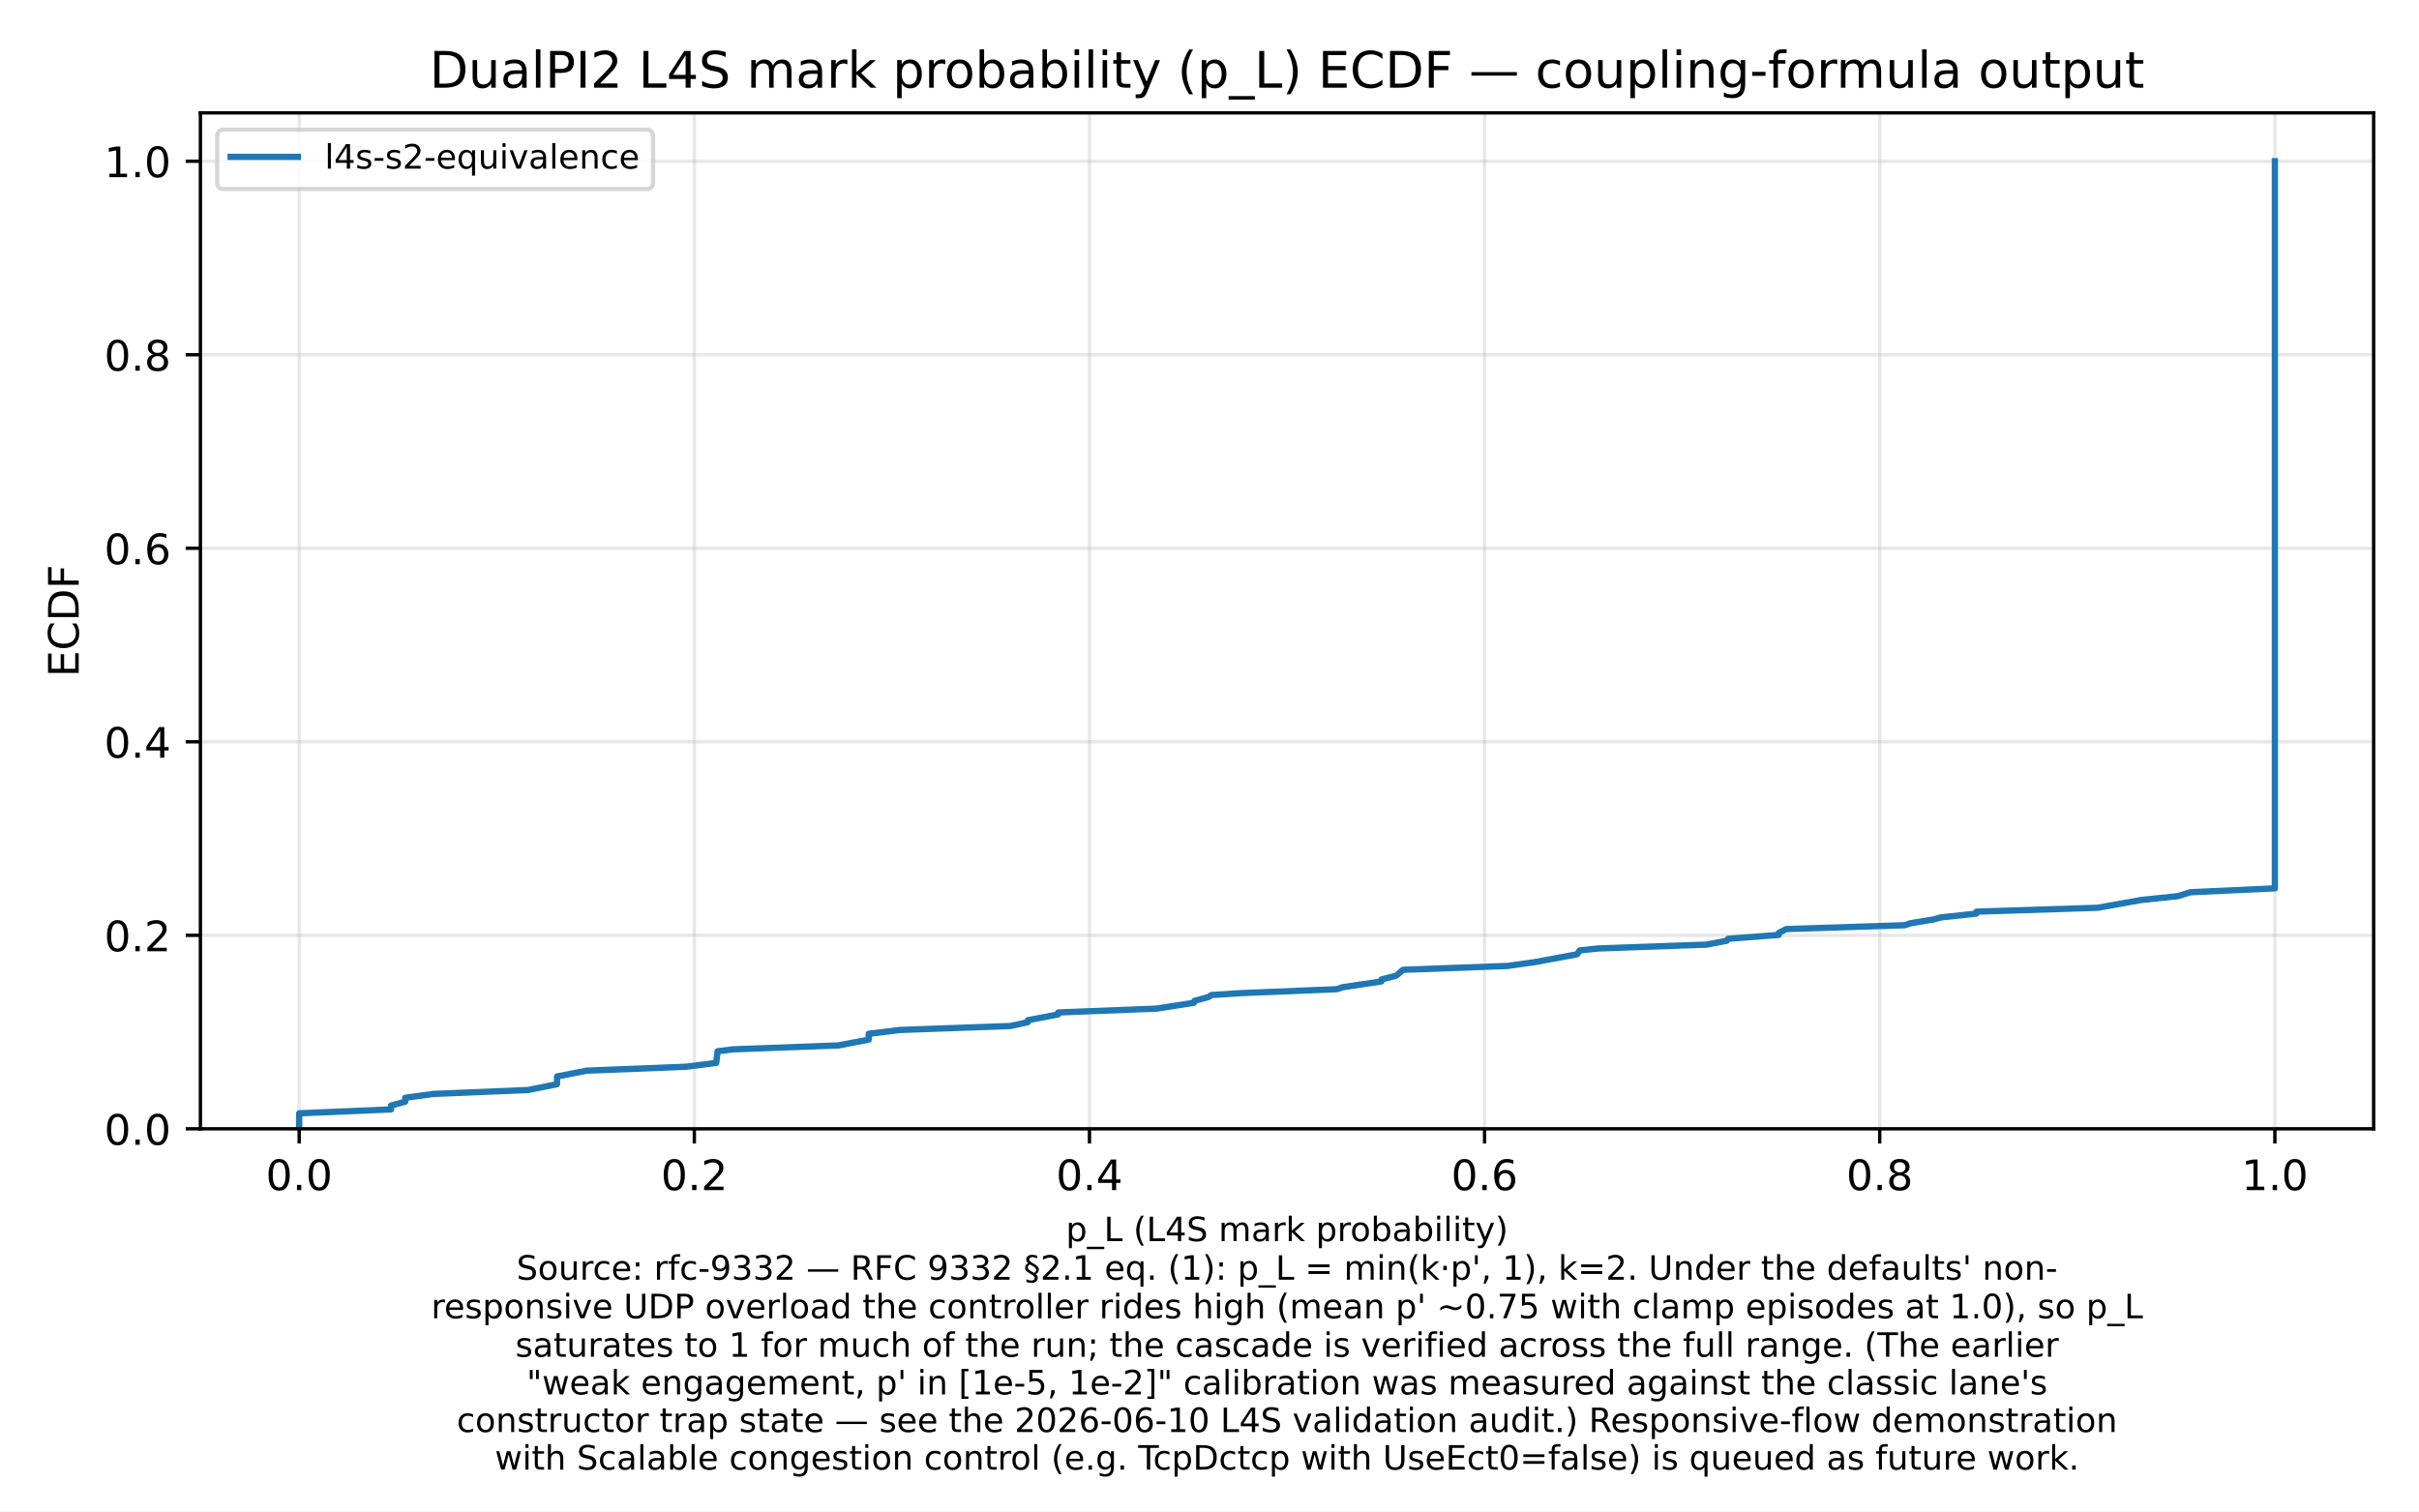
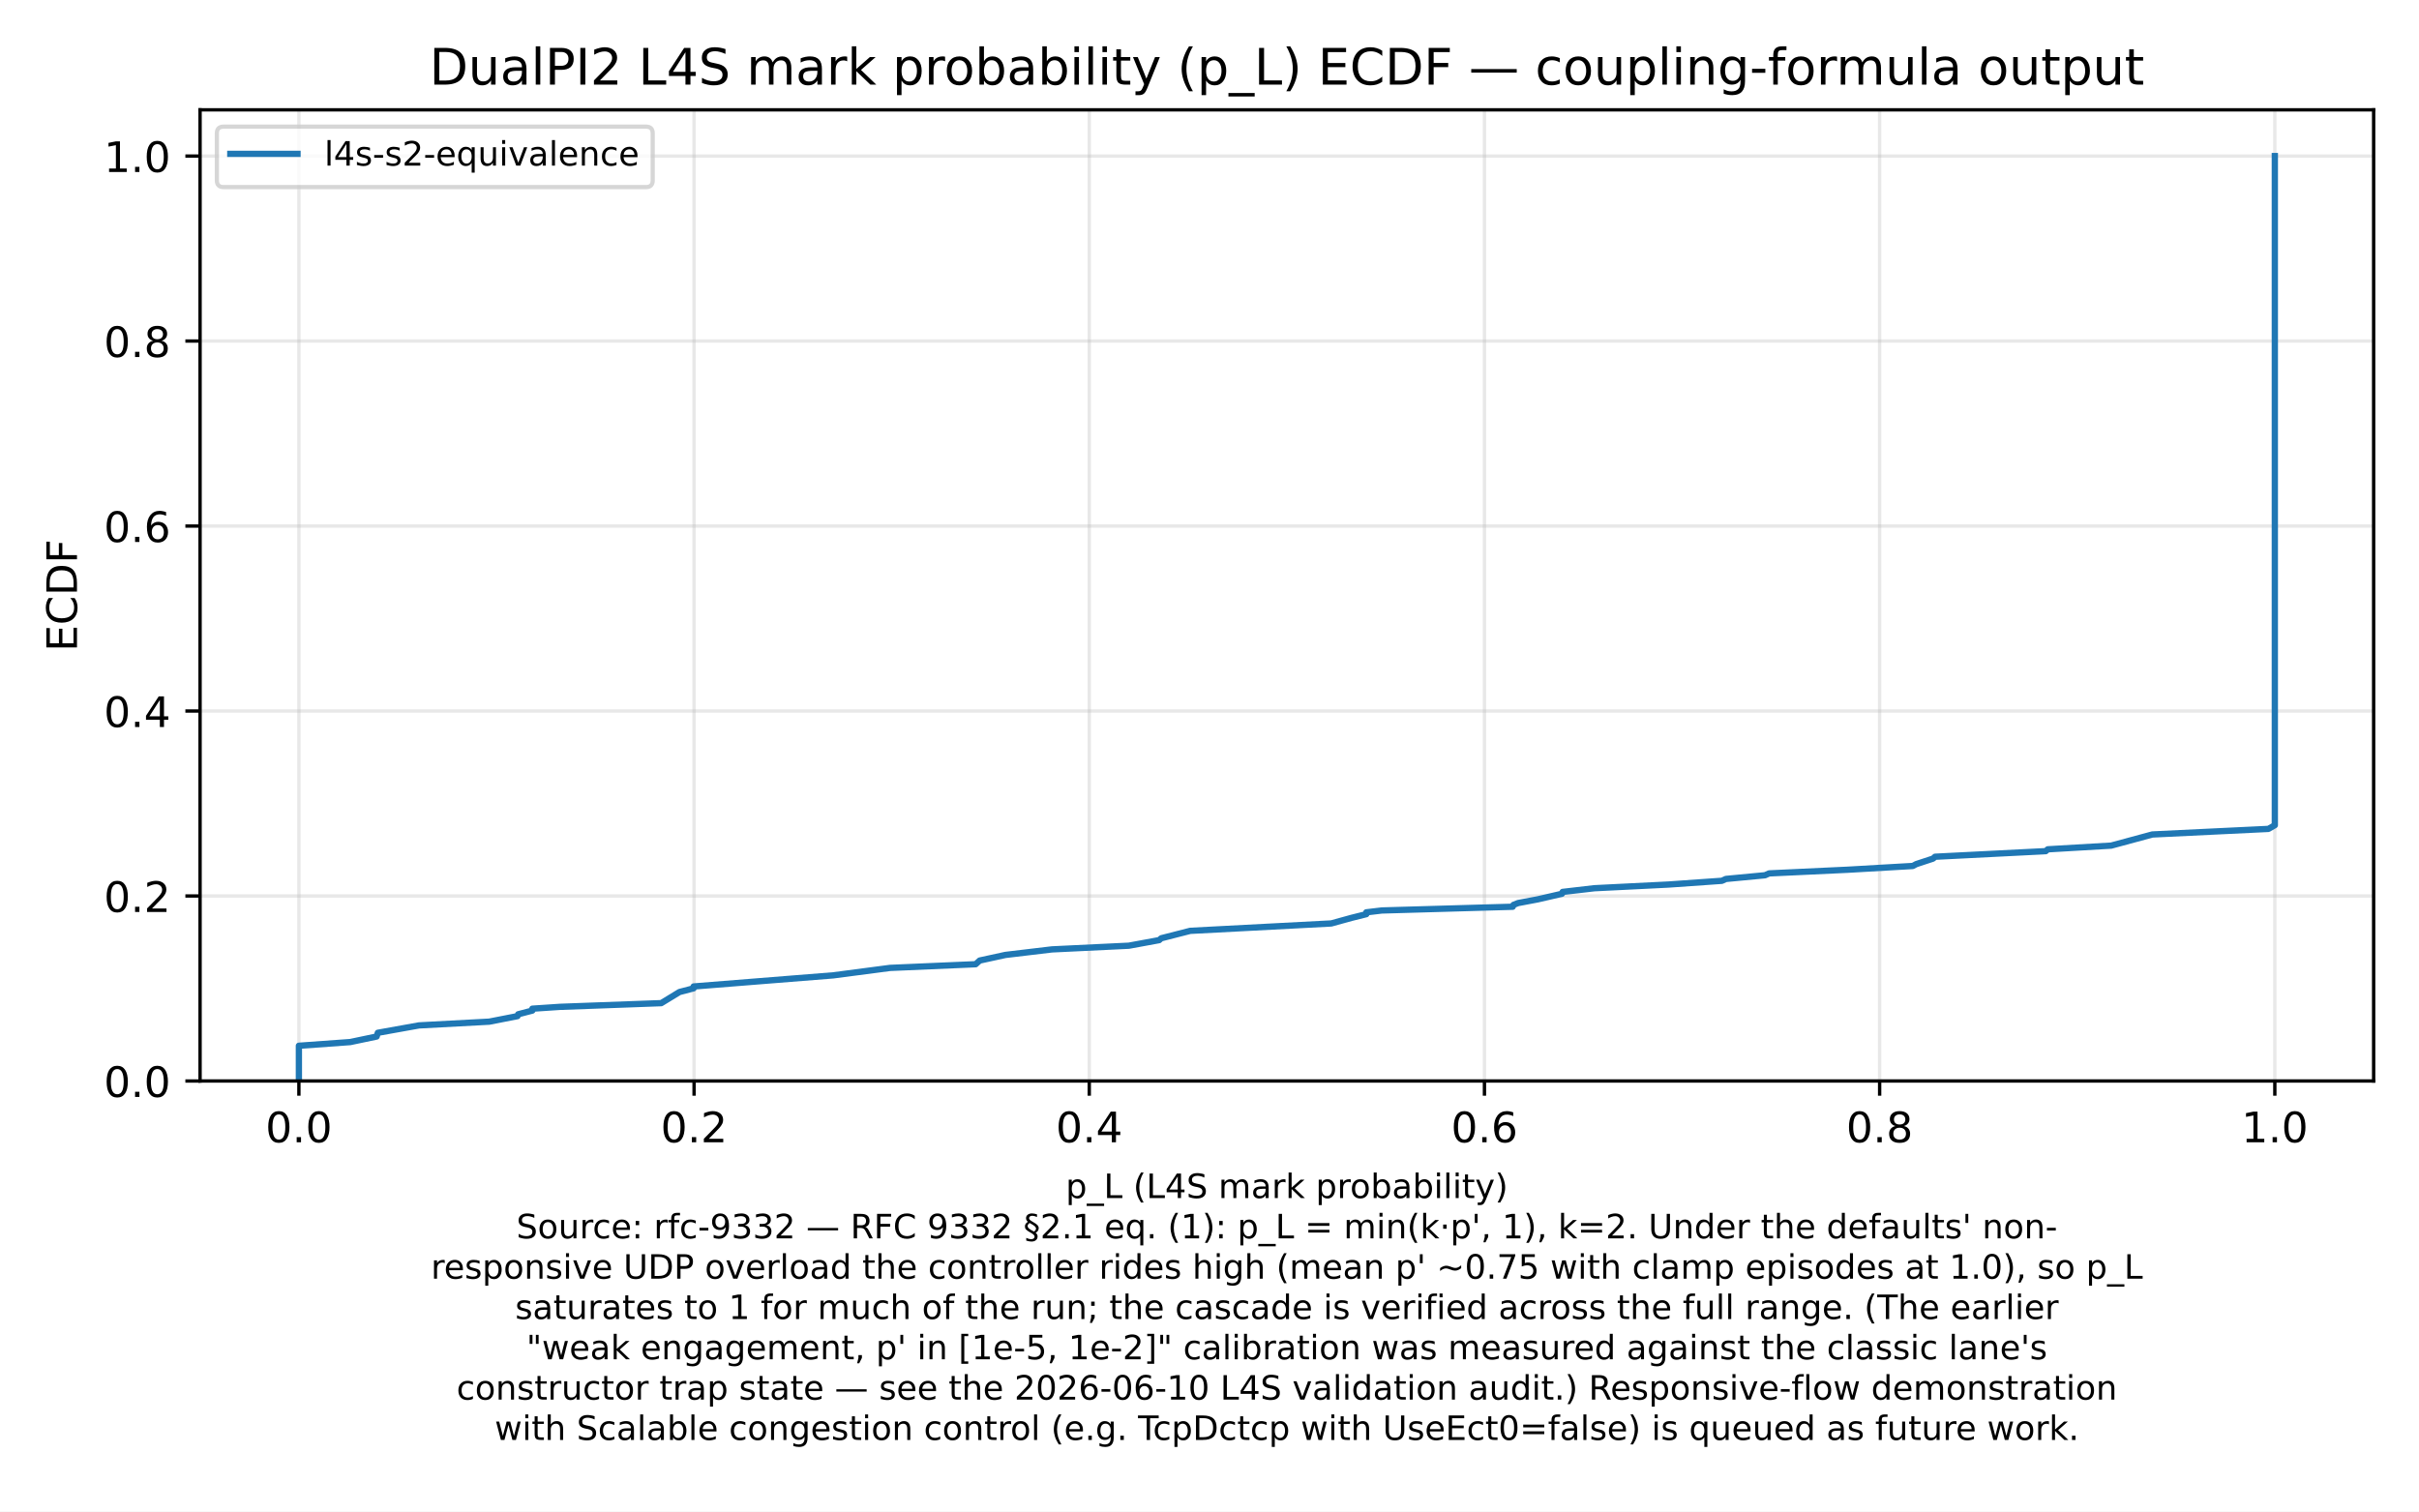
<svg xmlns="http://www.w3.org/2000/svg" xmlns:xlink="http://www.w3.org/1999/xlink" width="576pt" height="360pt" viewBox="0 0 576 360" version="1.1">
  <defs>
    <style type="text/css">*{stroke-linejoin: round; stroke-linecap: butt}</style>
  </defs>
  <g id="figure_1">
    <g id="patch_1">
      <path d="M 0 360  L 576 360  L 576 0  L 0 0  z " style="fill: #ffffff" />
    </g>
    <g id="axes_1">
      <g id="patch_2">
-         <path d="M 47.72 268.85  L 565.2 268.85  L 565.2 26.88  L 47.72 26.88  z " style="fill: #ffffff" />
+         <path d="M 47.64 257.46  L 565.2 257.46  L 565.2 26.16  L 47.64 26.16  z " style="fill: #ffffff" />
      </g>
      <g id="matplotlib.axis_1">
        <g id="xtick_1">
          <g id="line2d_1">
-             <path d="M 71.24 268.85  L 71.24 26.88  " clip-path="url(#pe46c8b54c7)" style="fill: none; stroke: #b0b0b0; stroke-opacity: 0.3; stroke-width: 0.8; stroke-linecap: square" />
+             <path d="M 71.17 257.46  L 71.17 26.16  " clip-path="url(#pfd56ac0e30)" style="fill: none; stroke: #b0b0b0; stroke-opacity: 0.3; stroke-width: 0.8; stroke-linecap: square" />
          </g>
          <g id="line2d_2">
            <defs>
              <path id="m5b792ddd3d" d="M 0 0  L 0 3.5  " style="stroke: #000000; stroke-width: 0.8" />
            </defs>
            <g>
-               <use xlink:href="#m5b792ddd3d" x="71.24" y="268.85" style="stroke: #000000; stroke-width: 0.8" />
+               <use xlink:href="#m5b792ddd3d" x="71.17" y="257.46" style="stroke: #000000; stroke-width: 0.8" />
            </g>
          </g>
          <g id="text_1">
-             <text style="font-size: 10px; font-family: 'DejaVu Sans', 'Bitstream Vera Sans', 'Computer Modern Sans Serif', 'Lucida Grande', 'Verdana', 'Geneva', 'Lucid', 'Arial', 'Helvetica', 'Avant Garde', sans-serif; text-anchor: middle" x="71.24" y="283.45" transform="rotate(-0 71.24 283.45)">0.0</text>
+             <text style="font-size: 10px; font-family: 'DejaVu Sans', 'Bitstream Vera Sans', 'Computer Modern Sans Serif', 'Lucida Grande', 'Verdana', 'Geneva', 'Lucid', 'Arial', 'Helvetica', 'Avant Garde', sans-serif; text-anchor: middle" x="71.17" y="272.06" transform="rotate(-0 71.17 272.06)">0.0</text>
          </g>
        </g>
        <g id="xtick_2">
          <g id="line2d_3">
-             <path d="M 165.33 268.85  L 165.33 26.88  " clip-path="url(#pe46c8b54c7)" style="fill: none; stroke: #b0b0b0; stroke-opacity: 0.3; stroke-width: 0.8; stroke-linecap: square" />
+             <path d="M 165.27 257.46  L 165.27 26.16  " clip-path="url(#pfd56ac0e30)" style="fill: none; stroke: #b0b0b0; stroke-opacity: 0.3; stroke-width: 0.8; stroke-linecap: square" />
          </g>
          <g id="line2d_4">
            <g>
-               <use xlink:href="#m5b792ddd3d" x="165.33" y="268.85" style="stroke: #000000; stroke-width: 0.8" />
+               <use xlink:href="#m5b792ddd3d" x="165.27" y="257.46" style="stroke: #000000; stroke-width: 0.8" />
            </g>
          </g>
          <g id="text_2">
-             <text style="font-size: 10px; font-family: 'DejaVu Sans', 'Bitstream Vera Sans', 'Computer Modern Sans Serif', 'Lucida Grande', 'Verdana', 'Geneva', 'Lucid', 'Arial', 'Helvetica', 'Avant Garde', sans-serif; text-anchor: middle" x="165.33" y="283.45" transform="rotate(-0 165.33 283.45)">0.2</text>
+             <text style="font-size: 10px; font-family: 'DejaVu Sans', 'Bitstream Vera Sans', 'Computer Modern Sans Serif', 'Lucida Grande', 'Verdana', 'Geneva', 'Lucid', 'Arial', 'Helvetica', 'Avant Garde', sans-serif; text-anchor: middle" x="165.27" y="272.06" transform="rotate(-0 165.27 272.06)">0.2</text>
          </g>
        </g>
        <g id="xtick_3">
          <g id="line2d_5">
-             <path d="M 259.42 268.85  L 259.42 26.88  " clip-path="url(#pe46c8b54c7)" style="fill: none; stroke: #b0b0b0; stroke-opacity: 0.3; stroke-width: 0.8; stroke-linecap: square" />
+             <path d="M 259.37 257.46  L 259.37 26.16  " clip-path="url(#pfd56ac0e30)" style="fill: none; stroke: #b0b0b0; stroke-opacity: 0.3; stroke-width: 0.8; stroke-linecap: square" />
          </g>
          <g id="line2d_6">
            <g>
-               <use xlink:href="#m5b792ddd3d" x="259.42" y="268.85" style="stroke: #000000; stroke-width: 0.8" />
+               <use xlink:href="#m5b792ddd3d" x="259.37" y="257.46" style="stroke: #000000; stroke-width: 0.8" />
            </g>
          </g>
          <g id="text_3">
-             <text style="font-size: 10px; font-family: 'DejaVu Sans', 'Bitstream Vera Sans', 'Computer Modern Sans Serif', 'Lucida Grande', 'Verdana', 'Geneva', 'Lucid', 'Arial', 'Helvetica', 'Avant Garde', sans-serif; text-anchor: middle" x="259.42" y="283.45" transform="rotate(-0 259.42 283.45)">0.4</text>
+             <text style="font-size: 10px; font-family: 'DejaVu Sans', 'Bitstream Vera Sans', 'Computer Modern Sans Serif', 'Lucida Grande', 'Verdana', 'Geneva', 'Lucid', 'Arial', 'Helvetica', 'Avant Garde', sans-serif; text-anchor: middle" x="259.37" y="272.06" transform="rotate(-0 259.37 272.06)">0.4</text>
          </g>
        </g>
        <g id="xtick_4">
          <g id="line2d_7">
-             <path d="M 353.50 268.85  L 353.50 26.88  " clip-path="url(#pe46c8b54c7)" style="fill: none; stroke: #b0b0b0; stroke-opacity: 0.3; stroke-width: 0.8; stroke-linecap: square" />
+             <path d="M 353.47 257.46  L 353.47 26.16  " clip-path="url(#pfd56ac0e30)" style="fill: none; stroke: #b0b0b0; stroke-opacity: 0.3; stroke-width: 0.8; stroke-linecap: square" />
          </g>
          <g id="line2d_8">
            <g>
-               <use xlink:href="#m5b792ddd3d" x="353.50" y="268.85" style="stroke: #000000; stroke-width: 0.8" />
+               <use xlink:href="#m5b792ddd3d" x="353.47" y="257.46" style="stroke: #000000; stroke-width: 0.8" />
            </g>
          </g>
          <g id="text_4">
-             <text style="font-size: 10px; font-family: 'DejaVu Sans', 'Bitstream Vera Sans', 'Computer Modern Sans Serif', 'Lucida Grande', 'Verdana', 'Geneva', 'Lucid', 'Arial', 'Helvetica', 'Avant Garde', sans-serif; text-anchor: middle" x="353.50" y="283.45" transform="rotate(-0 353.50 283.45)">0.6</text>
+             <text style="font-size: 10px; font-family: 'DejaVu Sans', 'Bitstream Vera Sans', 'Computer Modern Sans Serif', 'Lucida Grande', 'Verdana', 'Geneva', 'Lucid', 'Arial', 'Helvetica', 'Avant Garde', sans-serif; text-anchor: middle" x="353.47" y="272.06" transform="rotate(-0 353.47 272.06)">0.6</text>
          </g>
        </g>
        <g id="xtick_5">
          <g id="line2d_9">
-             <path d="M 447.59 268.85  L 447.59 26.88  " clip-path="url(#pe46c8b54c7)" style="fill: none; stroke: #b0b0b0; stroke-opacity: 0.3; stroke-width: 0.8; stroke-linecap: square" />
+             <path d="M 447.57 257.46  L 447.57 26.16  " clip-path="url(#pfd56ac0e30)" style="fill: none; stroke: #b0b0b0; stroke-opacity: 0.3; stroke-width: 0.8; stroke-linecap: square" />
          </g>
          <g id="line2d_10">
            <g>
-               <use xlink:href="#m5b792ddd3d" x="447.59" y="268.85" style="stroke: #000000; stroke-width: 0.8" />
+               <use xlink:href="#m5b792ddd3d" x="447.57" y="257.46" style="stroke: #000000; stroke-width: 0.8" />
            </g>
          </g>
          <g id="text_5">
-             <text style="font-size: 10px; font-family: 'DejaVu Sans', 'Bitstream Vera Sans', 'Computer Modern Sans Serif', 'Lucida Grande', 'Verdana', 'Geneva', 'Lucid', 'Arial', 'Helvetica', 'Avant Garde', sans-serif; text-anchor: middle" x="447.59" y="283.45" transform="rotate(-0 447.59 283.45)">0.8</text>
+             <text style="font-size: 10px; font-family: 'DejaVu Sans', 'Bitstream Vera Sans', 'Computer Modern Sans Serif', 'Lucida Grande', 'Verdana', 'Geneva', 'Lucid', 'Arial', 'Helvetica', 'Avant Garde', sans-serif; text-anchor: middle" x="447.57" y="272.06" transform="rotate(-0 447.57 272.06)">0.8</text>
          </g>
        </g>
        <g id="xtick_6">
          <g id="line2d_11">
-             <path d="M 541.68 268.85  L 541.68 26.88  " clip-path="url(#pe46c8b54c7)" style="fill: none; stroke: #b0b0b0; stroke-opacity: 0.3; stroke-width: 0.8; stroke-linecap: square" />
+             <path d="M 541.67 257.46  L 541.67 26.16  " clip-path="url(#pfd56ac0e30)" style="fill: none; stroke: #b0b0b0; stroke-opacity: 0.3; stroke-width: 0.8; stroke-linecap: square" />
          </g>
          <g id="line2d_12">
            <g>
-               <use xlink:href="#m5b792ddd3d" x="541.68" y="268.85" style="stroke: #000000; stroke-width: 0.8" />
+               <use xlink:href="#m5b792ddd3d" x="541.67" y="257.46" style="stroke: #000000; stroke-width: 0.8" />
            </g>
          </g>
          <g id="text_6">
-             <text style="font-size: 10px; font-family: 'DejaVu Sans', 'Bitstream Vera Sans', 'Computer Modern Sans Serif', 'Lucida Grande', 'Verdana', 'Geneva', 'Lucid', 'Arial', 'Helvetica', 'Avant Garde', sans-serif; text-anchor: middle" x="541.68" y="283.45" transform="rotate(-0 541.68 283.45)">1.0</text>
+             <text style="font-size: 10px; font-family: 'DejaVu Sans', 'Bitstream Vera Sans', 'Computer Modern Sans Serif', 'Lucida Grande', 'Verdana', 'Geneva', 'Lucid', 'Arial', 'Helvetica', 'Avant Garde', sans-serif; text-anchor: middle" x="541.67" y="272.06" transform="rotate(-0 541.67 272.06)">1.0</text>
          </g>
        </g>
        <g id="text_7">
-           <text style="font-size: 8px; font-family: 'DejaVu Sans', 'Bitstream Vera Sans', 'Computer Modern Sans Serif', 'Lucida Grande', 'Verdana', 'Geneva', 'Lucid', 'Arial', 'Helvetica', 'Avant Garde', sans-serif" transform="translate(253.79 295.61)">p_L (L4S mark probability)</text>
-           <text style="font-size: 8px; font-family: 'DejaVu Sans', 'Bitstream Vera Sans', 'Computer Modern Sans Serif', 'Lucida Grande', 'Verdana', 'Geneva', 'Lucid', 'Arial', 'Helvetica', 'Avant Garde', sans-serif" transform="translate(122.99 304.79)">Source: rfc-9332 — RFC 9332 §2.1 eq. (1): p_L = min(k·p', 1), k=2. Under the defaults' non-</text>
-           <text style="font-size: 8px; font-family: 'DejaVu Sans', 'Bitstream Vera Sans', 'Computer Modern Sans Serif', 'Lucida Grande', 'Verdana', 'Geneva', 'Lucid', 'Arial', 'Helvetica', 'Avant Garde', sans-serif" transform="translate(102.66 313.97)">responsive UDP overload the controller rides high (mean p' ~0.75 with clamp episodes at 1.0), so p_L</text>
-           <text style="font-size: 8px; font-family: 'DejaVu Sans', 'Bitstream Vera Sans', 'Computer Modern Sans Serif', 'Lucida Grande', 'Verdana', 'Geneva', 'Lucid', 'Arial', 'Helvetica', 'Avant Garde', sans-serif" transform="translate(122.71 323.15)">saturates to 1 for much of the run; the cascade is verified across the full range. (The earlier</text>
-           <text style="font-size: 8px; font-family: 'DejaVu Sans', 'Bitstream Vera Sans', 'Computer Modern Sans Serif', 'Lucida Grande', 'Verdana', 'Geneva', 'Lucid', 'Arial', 'Helvetica', 'Avant Garde', sans-serif" transform="translate(125.39 332.11)">"weak engagement, p' in [1e-5, 1e-2]" calibration was measured against the classic lane's</text>
-           <text style="font-size: 8px; font-family: 'DejaVu Sans', 'Bitstream Vera Sans', 'Computer Modern Sans Serif', 'Lucida Grande', 'Verdana', 'Geneva', 'Lucid', 'Arial', 'Helvetica', 'Avant Garde', sans-serif" transform="translate(108.75 341.07)">constructor trap state — see the 2026-06-10 L4S validation audit.) Responsive-flow demonstration</text>
-           <text style="font-size: 8px; font-family: 'DejaVu Sans', 'Bitstream Vera Sans', 'Computer Modern Sans Serif', 'Lucida Grande', 'Verdana', 'Geneva', 'Lucid', 'Arial', 'Helvetica', 'Avant Garde', sans-serif" transform="translate(117.83 350.02)">with Scalable congestion control (e.g. TcpDctcp with UseEct0=false) is queued as future work.</text>
+           <text style="font-size: 8px; font-family: 'DejaVu Sans', 'Bitstream Vera Sans', 'Computer Modern Sans Serif', 'Lucida Grande', 'Verdana', 'Geneva', 'Lucid', 'Arial', 'Helvetica', 'Avant Garde', sans-serif" transform="translate(253.75 285.34)">p_L (L4S mark probability)</text>
+           <text style="font-size: 8px; font-family: 'DejaVu Sans', 'Bitstream Vera Sans', 'Computer Modern Sans Serif', 'Lucida Grande', 'Verdana', 'Geneva', 'Lucid', 'Arial', 'Helvetica', 'Avant Garde', sans-serif" transform="translate(122.95 294.94)">Source: rfc-9332 — RFC 9332 §2.1 eq. (1): p_L = min(k·p', 1), k=2. Under the defaults' non-</text>
+           <text style="font-size: 8px; font-family: 'DejaVu Sans', 'Bitstream Vera Sans', 'Computer Modern Sans Serif', 'Lucida Grande', 'Verdana', 'Geneva', 'Lucid', 'Arial', 'Helvetica', 'Avant Garde', sans-serif" transform="translate(102.61 304.55)">responsive UDP overload the controller rides high (mean p' ~0.75 with clamp episodes at 1.0), so p_L</text>
+           <text style="font-size: 8px; font-family: 'DejaVu Sans', 'Bitstream Vera Sans', 'Computer Modern Sans Serif', 'Lucida Grande', 'Verdana', 'Geneva', 'Lucid', 'Arial', 'Helvetica', 'Avant Garde', sans-serif" transform="translate(122.67 314.15)">saturates to 1 for much of the run; the cascade is verified across the full range. (The earlier</text>
+           <text style="font-size: 8px; font-family: 'DejaVu Sans', 'Bitstream Vera Sans', 'Computer Modern Sans Serif', 'Lucida Grande', 'Verdana', 'Geneva', 'Lucid', 'Arial', 'Helvetica', 'Avant Garde', sans-serif" transform="translate(125.35 323.75)">"weak engagement, p' in [1e-5, 1e-2]" calibration was measured against the classic lane's</text>
+           <text style="font-size: 8px; font-family: 'DejaVu Sans', 'Bitstream Vera Sans', 'Computer Modern Sans Serif', 'Lucida Grande', 'Verdana', 'Geneva', 'Lucid', 'Arial', 'Helvetica', 'Avant Garde', sans-serif" transform="translate(108.71 333.35)">constructor trap state — see the 2026-06-10 L4S validation audit.) Responsive-flow demonstration</text>
+           <text style="font-size: 8px; font-family: 'DejaVu Sans', 'Bitstream Vera Sans', 'Computer Modern Sans Serif', 'Lucida Grande', 'Verdana', 'Geneva', 'Lucid', 'Arial', 'Helvetica', 'Avant Garde', sans-serif" transform="translate(117.79 342.95)">with Scalable congestion control (e.g. TcpDctcp with UseEct0=false) is queued as future work.</text>
        </g>
      </g>
      <g id="matplotlib.axis_2">
        <g id="ytick_1">
          <g id="line2d_13">
-             <path d="M 47.72 268.85  L 565.2 268.85  " clip-path="url(#pe46c8b54c7)" style="fill: none; stroke: #b0b0b0; stroke-opacity: 0.3; stroke-width: 0.8; stroke-linecap: square" />
+             <path d="M 47.64 257.46  L 565.2 257.46  " clip-path="url(#pfd56ac0e30)" style="fill: none; stroke: #b0b0b0; stroke-opacity: 0.3; stroke-width: 0.8; stroke-linecap: square" />
          </g>
          <g id="line2d_14">
            <defs>
              <path id="m8a6f2d3311" d="M 0 0  L -3.5 0  " style="stroke: #000000; stroke-width: 0.8" />
            </defs>
            <g>
-               <use xlink:href="#m8a6f2d3311" x="47.72" y="268.85" style="stroke: #000000; stroke-width: 0.8" />
+               <use xlink:href="#m8a6f2d3311" x="47.64" y="257.46" style="stroke: #000000; stroke-width: 0.8" />
            </g>
          </g>
          <g id="text_8">
-             <text style="font-size: 10px; font-family: 'DejaVu Sans', 'Bitstream Vera Sans', 'Computer Modern Sans Serif', 'Lucida Grande', 'Verdana', 'Geneva', 'Lucid', 'Arial', 'Helvetica', 'Avant Garde', sans-serif; text-anchor: end" x="40.72" y="272.65" transform="rotate(-0 40.72 272.65)">0.0</text>
+             <text style="font-size: 10px; font-family: 'DejaVu Sans', 'Bitstream Vera Sans', 'Computer Modern Sans Serif', 'Lucida Grande', 'Verdana', 'Geneva', 'Lucid', 'Arial', 'Helvetica', 'Avant Garde', sans-serif; text-anchor: end" x="40.64" y="261.26" transform="rotate(-0 40.64 261.26)">0.0</text>
          </g>
        </g>
        <g id="ytick_2">
          <g id="line2d_15">
-             <path d="M 47.72 222.76  L 565.2 222.76  " clip-path="url(#pe46c8b54c7)" style="fill: none; stroke: #b0b0b0; stroke-opacity: 0.3; stroke-width: 0.8; stroke-linecap: square" />
+             <path d="M 47.64 213.40  L 565.2 213.40  " clip-path="url(#pfd56ac0e30)" style="fill: none; stroke: #b0b0b0; stroke-opacity: 0.3; stroke-width: 0.8; stroke-linecap: square" />
          </g>
          <g id="line2d_16">
            <g>
-               <use xlink:href="#m8a6f2d3311" x="47.72" y="222.76" style="stroke: #000000; stroke-width: 0.8" />
+               <use xlink:href="#m8a6f2d3311" x="47.64" y="213.40" style="stroke: #000000; stroke-width: 0.8" />
            </g>
          </g>
          <g id="text_9">
-             <text style="font-size: 10px; font-family: 'DejaVu Sans', 'Bitstream Vera Sans', 'Computer Modern Sans Serif', 'Lucida Grande', 'Verdana', 'Geneva', 'Lucid', 'Arial', 'Helvetica', 'Avant Garde', sans-serif; text-anchor: end" x="40.72" y="226.56" transform="rotate(-0 40.72 226.56)">0.2</text>
+             <text style="font-size: 10px; font-family: 'DejaVu Sans', 'Bitstream Vera Sans', 'Computer Modern Sans Serif', 'Lucida Grande', 'Verdana', 'Geneva', 'Lucid', 'Arial', 'Helvetica', 'Avant Garde', sans-serif; text-anchor: end" x="40.64" y="217.20" transform="rotate(-0 40.64 217.20)">0.2</text>
          </g>
        </g>
        <g id="ytick_3">
          <g id="line2d_17">
-             <path d="M 47.72 176.67  L 565.2 176.67  " clip-path="url(#pe46c8b54c7)" style="fill: none; stroke: #b0b0b0; stroke-opacity: 0.3; stroke-width: 0.8; stroke-linecap: square" />
+             <path d="M 47.64 169.35  L 565.2 169.35  " clip-path="url(#pfd56ac0e30)" style="fill: none; stroke: #b0b0b0; stroke-opacity: 0.3; stroke-width: 0.8; stroke-linecap: square" />
          </g>
          <g id="line2d_18">
            <g>
-               <use xlink:href="#m8a6f2d3311" x="47.72" y="176.67" style="stroke: #000000; stroke-width: 0.8" />
+               <use xlink:href="#m8a6f2d3311" x="47.64" y="169.35" style="stroke: #000000; stroke-width: 0.8" />
            </g>
          </g>
          <g id="text_10">
-             <text style="font-size: 10px; font-family: 'DejaVu Sans', 'Bitstream Vera Sans', 'Computer Modern Sans Serif', 'Lucida Grande', 'Verdana', 'Geneva', 'Lucid', 'Arial', 'Helvetica', 'Avant Garde', sans-serif; text-anchor: end" x="40.72" y="180.47" transform="rotate(-0 40.72 180.47)">0.4</text>
+             <text style="font-size: 10px; font-family: 'DejaVu Sans', 'Bitstream Vera Sans', 'Computer Modern Sans Serif', 'Lucida Grande', 'Verdana', 'Geneva', 'Lucid', 'Arial', 'Helvetica', 'Avant Garde', sans-serif; text-anchor: end" x="40.64" y="173.15" transform="rotate(-0 40.64 173.15)">0.4</text>
          </g>
        </g>
        <g id="ytick_4">
          <g id="line2d_19">
-             <path d="M 47.72 130.58  L 565.2 130.58  " clip-path="url(#pe46c8b54c7)" style="fill: none; stroke: #b0b0b0; stroke-opacity: 0.3; stroke-width: 0.8; stroke-linecap: square" />
+             <path d="M 47.64 125.29  L 565.2 125.29  " clip-path="url(#pfd56ac0e30)" style="fill: none; stroke: #b0b0b0; stroke-opacity: 0.3; stroke-width: 0.8; stroke-linecap: square" />
          </g>
          <g id="line2d_20">
            <g>
-               <use xlink:href="#m8a6f2d3311" x="47.72" y="130.58" style="stroke: #000000; stroke-width: 0.8" />
+               <use xlink:href="#m8a6f2d3311" x="47.64" y="125.29" style="stroke: #000000; stroke-width: 0.8" />
            </g>
          </g>
          <g id="text_11">
-             <text style="font-size: 10px; font-family: 'DejaVu Sans', 'Bitstream Vera Sans', 'Computer Modern Sans Serif', 'Lucida Grande', 'Verdana', 'Geneva', 'Lucid', 'Arial', 'Helvetica', 'Avant Garde', sans-serif; text-anchor: end" x="40.72" y="134.38" transform="rotate(-0 40.72 134.38)">0.6</text>
+             <text style="font-size: 10px; font-family: 'DejaVu Sans', 'Bitstream Vera Sans', 'Computer Modern Sans Serif', 'Lucida Grande', 'Verdana', 'Geneva', 'Lucid', 'Arial', 'Helvetica', 'Avant Garde', sans-serif; text-anchor: end" x="40.64" y="129.09" transform="rotate(-0 40.64 129.09)">0.6</text>
          </g>
        </g>
        <g id="ytick_5">
          <g id="line2d_21">
-             <path d="M 47.72 84.49  L 565.2 84.49  " clip-path="url(#pe46c8b54c7)" style="fill: none; stroke: #b0b0b0; stroke-opacity: 0.3; stroke-width: 0.8; stroke-linecap: square" />
+             <path d="M 47.64 81.23  L 565.2 81.23  " clip-path="url(#pfd56ac0e30)" style="fill: none; stroke: #b0b0b0; stroke-opacity: 0.3; stroke-width: 0.8; stroke-linecap: square" />
          </g>
          <g id="line2d_22">
            <g>
-               <use xlink:href="#m8a6f2d3311" x="47.72" y="84.49" style="stroke: #000000; stroke-width: 0.8" />
+               <use xlink:href="#m8a6f2d3311" x="47.64" y="81.23" style="stroke: #000000; stroke-width: 0.8" />
            </g>
          </g>
          <g id="text_12">
-             <text style="font-size: 10px; font-family: 'DejaVu Sans', 'Bitstream Vera Sans', 'Computer Modern Sans Serif', 'Lucida Grande', 'Verdana', 'Geneva', 'Lucid', 'Arial', 'Helvetica', 'Avant Garde', sans-serif; text-anchor: end" x="40.72" y="88.29" transform="rotate(-0 40.72 88.29)">0.8</text>
+             <text style="font-size: 10px; font-family: 'DejaVu Sans', 'Bitstream Vera Sans', 'Computer Modern Sans Serif', 'Lucida Grande', 'Verdana', 'Geneva', 'Lucid', 'Arial', 'Helvetica', 'Avant Garde', sans-serif; text-anchor: end" x="40.64" y="85.03" transform="rotate(-0 40.64 85.03)">0.8</text>
          </g>
        </g>
        <g id="ytick_6">
          <g id="line2d_23">
-             <path d="M 47.72 38.40  L 565.2 38.40  " clip-path="url(#pe46c8b54c7)" style="fill: none; stroke: #b0b0b0; stroke-opacity: 0.3; stroke-width: 0.8; stroke-linecap: square" />
+             <path d="M 47.64 37.17  L 565.2 37.17  " clip-path="url(#pfd56ac0e30)" style="fill: none; stroke: #b0b0b0; stroke-opacity: 0.3; stroke-width: 0.8; stroke-linecap: square" />
          </g>
          <g id="line2d_24">
            <g>
-               <use xlink:href="#m8a6f2d3311" x="47.72" y="38.40" style="stroke: #000000; stroke-width: 0.8" />
+               <use xlink:href="#m8a6f2d3311" x="47.64" y="37.17" style="stroke: #000000; stroke-width: 0.8" />
            </g>
          </g>
          <g id="text_13">
-             <text style="font-size: 10px; font-family: 'DejaVu Sans', 'Bitstream Vera Sans', 'Computer Modern Sans Serif', 'Lucida Grande', 'Verdana', 'Geneva', 'Lucid', 'Arial', 'Helvetica', 'Avant Garde', sans-serif; text-anchor: end" x="40.72" y="42.20" transform="rotate(-0 40.72 42.20)">1.0</text>
+             <text style="font-size: 10px; font-family: 'DejaVu Sans', 'Bitstream Vera Sans', 'Computer Modern Sans Serif', 'Lucida Grande', 'Verdana', 'Geneva', 'Lucid', 'Arial', 'Helvetica', 'Avant Garde', sans-serif; text-anchor: end" x="40.64" y="40.97" transform="rotate(-0 40.64 40.97)">1.0</text>
          </g>
        </g>
        <g id="text_14">
-           <text style="font-size: 10px; font-family: 'DejaVu Sans', 'Bitstream Vera Sans', 'Computer Modern Sans Serif', 'Lucida Grande', 'Verdana', 'Geneva', 'Lucid', 'Arial', 'Helvetica', 'Avant Garde', sans-serif; text-anchor: middle" x="18.74" y="147.87" transform="rotate(-90 18.74 147.87)">ECDF</text>
+           <text style="font-size: 10px; font-family: 'DejaVu Sans', 'Bitstream Vera Sans', 'Computer Modern Sans Serif', 'Lucida Grande', 'Verdana', 'Geneva', 'Lucid', 'Arial', 'Helvetica', 'Avant Garde', sans-serif; text-anchor: middle" x="18.33" y="141.81" transform="rotate(-90 18.33 141.81)">ECDF</text>
        </g>
      </g>
      <g id="line2d_25">
-         <path d="M 71.24 268.39  L 71.24 265.16  L 93.11 264.23  L 93.12 263.31  L 96.49 262.39  L 96.49 261.46  L 103.23 260.54  L 125.72 259.61  L 132.63 258.23  L 132.64 256.38  L 139.70 255.00  L 163.31 254.07  L 170.54 253.15  L 170.87 250.38  L 174.56 249.92  L 199.63 248.99  L 206.85 247.61  L 206.85 246.22  L 214.39 245.30  L 240.59 244.37  L 244.76 243.45  L 244.76 242.99  L 251.98 241.60  L 251.99 241.14  L 275.45 240.22  L 284.28 238.83  L 284.44 238.37  L 287.81 237.45  L 288.45 236.98  L 295.83 236.52  L 318.33 235.60  L 319.62 235.14  L 328.93 233.75  L 328.93 233.29  L 332.47 232.37  L 334.07 230.98  L 358.97 230.06  L 365.56 229.13  L 375.52 227.29  L 376.16 226.36  L 380.49 225.90  L 406.35 224.98  L 411.18 224.05  L 411.49 223.59  L 423.55 222.67  L 423.55 222.21  L 425.30 221.28  L 453.58 220.36  L 454.87 219.90  L 460.49 218.97  L 462.09 218.51  L 470.60 217.59  L 470.61 217.13  L 499.52 216.20  L 509.80 214.36  L 518.64 213.43  L 521.53 212.51  L 541.68 211.58  L 541.68 38.40  L 541.68 38.40  " clip-path="url(#pe46c8b54c7)" style="fill: none; stroke: #1f77b4; stroke-width: 1.5; stroke-linecap: square" />
+         <path d="M 71.17 257.02  L 71.17 249.07  L 83.39 248.19  L 89.68 246.87  L 89.97 245.98  L 99.77 244.22  L 116.48 243.33  L 123.23 242.01  L 123.39 241.57  L 126.76 240.69  L 126.76 240.24  L 133.35 239.80  L 157.45 238.92  L 161.79 236.27  L 165.16 235.39  L 165.16 234.95  L 198.42 232.30  L 211.91 230.53  L 232.32 229.65  L 233.29 228.77  L 239.39 227.44  L 250.47 226.12  L 268.79 225.24  L 276.02 223.91  L 276.50 223.47  L 283.41 221.70  L 316.99 219.94  L 321.81 218.61  L 325.34 217.73  L 325.34 217.29  L 329.04 216.85  L 360.20 215.96  L 360.37 215.52  L 361.49 215.08  L 366.15 214.20  L 371.93 212.87  L 372.09 212.43  L 379.64 211.55  L 397.32 210.67  L 410.01 209.78  L 410.97 209.34  L 420.28 208.46  L 421.25 208.02  L 440.05 207.14  L 455.47 206.25  L 456.28 205.81  L 460.29 204.49  L 460.77 204.05  L 487.12 202.72  L 487.61 202.28  L 502.70 201.40  L 512.50 198.75  L 540.14 197.42  L 541.67 196.54  L 541.67 37.17  L 541.67 37.17  " clip-path="url(#pfd56ac0e30)" style="fill: none; stroke: #1f77b4; stroke-width: 1.5; stroke-linecap: square" />
      </g>
      <g id="patch_3">
-         <path d="M 47.72 268.85  L 47.72 26.88  " style="fill: none; stroke: #000000; stroke-width: 0.8; stroke-linejoin: miter; stroke-linecap: square" />
+         <path d="M 47.64 257.46  L 47.64 26.16  " style="fill: none; stroke: #000000; stroke-width: 0.8; stroke-linejoin: miter; stroke-linecap: square" />
      </g>
      <g id="patch_4">
-         <path d="M 565.2 268.85  L 565.2 26.88  " style="fill: none; stroke: #000000; stroke-width: 0.8; stroke-linejoin: miter; stroke-linecap: square" />
+         <path d="M 565.2 257.46  L 565.2 26.16  " style="fill: none; stroke: #000000; stroke-width: 0.8; stroke-linejoin: miter; stroke-linecap: square" />
      </g>
      <g id="patch_5">
-         <path d="M 47.72 268.85  L 565.2 268.85  " style="fill: none; stroke: #000000; stroke-width: 0.8; stroke-linejoin: miter; stroke-linecap: square" />
+         <path d="M 47.64 257.46  L 565.2 257.46  " style="fill: none; stroke: #000000; stroke-width: 0.8; stroke-linejoin: miter; stroke-linecap: square" />
      </g>
      <g id="patch_6">
-         <path d="M 47.72 26.88  L 565.2 26.88  " style="fill: none; stroke: #000000; stroke-width: 0.8; stroke-linejoin: miter; stroke-linecap: square" />
+         <path d="M 47.64 26.16  L 565.2 26.16  " style="fill: none; stroke: #000000; stroke-width: 0.8; stroke-linejoin: miter; stroke-linecap: square" />
      </g>
      <g id="text_15">
-         <text style="font-size: 12px; font-family: 'DejaVu Sans', 'Bitstream Vera Sans', 'Computer Modern Sans Serif', 'Lucida Grande', 'Verdana', 'Geneva', 'Lucid', 'Arial', 'Helvetica', 'Avant Garde', sans-serif; text-anchor: middle" x="306.46" y="20.88" transform="rotate(-0 306.46 20.88)">DualPI2 L4S mark probability (p_L) ECDF — coupling-formula output</text>
+         <text style="font-size: 12px; font-family: 'DejaVu Sans', 'Bitstream Vera Sans', 'Computer Modern Sans Serif', 'Lucida Grande', 'Verdana', 'Geneva', 'Lucid', 'Arial', 'Helvetica', 'Avant Garde', sans-serif; text-anchor: middle" x="306.42" y="20.16" transform="rotate(-0 306.42 20.16)">DualPI2 L4S mark probability (p_L) ECDF — coupling-formula output</text>
      </g>
      <g id="legend_1">
        <g id="patch_7">
-           <path d="M 53.32 45.02  L 153.90 45.02  Q 155.50 45.02 155.50 43.42  L 155.50 32.48  Q 155.50 30.88 153.90 30.88  L 53.32 30.88  Q 51.72 30.88 51.72 32.48  L 51.72 43.42  Q 51.72 45.02 53.32 45.02  z " style="fill: #ffffff; opacity: 0.8; stroke: #cccccc; stroke-linejoin: miter" />
+           <path d="M 53.24 44.56  L 153.82 44.56  Q 155.42 44.56 155.42 42.96  L 155.42 31.76  Q 155.42 30.16 153.82 30.16  L 53.24 30.16  Q 51.64 30.16 51.64 31.76  L 51.64 42.96  Q 51.64 44.56 53.24 44.56  z " style="fill: #ffffff; opacity: 0.8; stroke: #cccccc; stroke-linejoin: miter" />
        </g>
        <g id="line2d_26">
-           <path d="M 54.92 37.36  L 62.92 37.36  L 70.92 37.36  " style="fill: none; stroke: #1f77b4; stroke-width: 1.5; stroke-linecap: square" />
+           <path d="M 54.84 36.64  L 62.84 36.64  L 70.84 36.64  " style="fill: none; stroke: #1f77b4; stroke-width: 1.5; stroke-linecap: square" />
        </g>
        <g id="text_16">
-           <text style="font-size: 8px; font-family: 'DejaVu Sans', 'Bitstream Vera Sans', 'Computer Modern Sans Serif', 'Lucida Grande', 'Verdana', 'Geneva', 'Lucid', 'Arial', 'Helvetica', 'Avant Garde', sans-serif; text-anchor: start" x="77.32" y="40.16" transform="rotate(-0 77.32 40.16)">l4s-s2-equivalence</text>
+           <text style="font-size: 8px; font-family: 'DejaVu Sans', 'Bitstream Vera Sans', 'Computer Modern Sans Serif', 'Lucida Grande', 'Verdana', 'Geneva', 'Lucid', 'Arial', 'Helvetica', 'Avant Garde', sans-serif; text-anchor: start" x="77.24" y="39.44" transform="rotate(-0 77.24 39.44)">l4s-s2-equivalence</text>
        </g>
      </g>
    </g>
  </g>
  <defs>
-     <clipPath id="pe46c8b54c7">
-       <rect x="47.72" y="26.88" width="517.48" height="241.97" />
+     <clipPath id="pfd56ac0e30">
+       <rect x="47.64" y="26.16" width="517.56" height="231.30" />
    </clipPath>
  </defs>
</svg>
